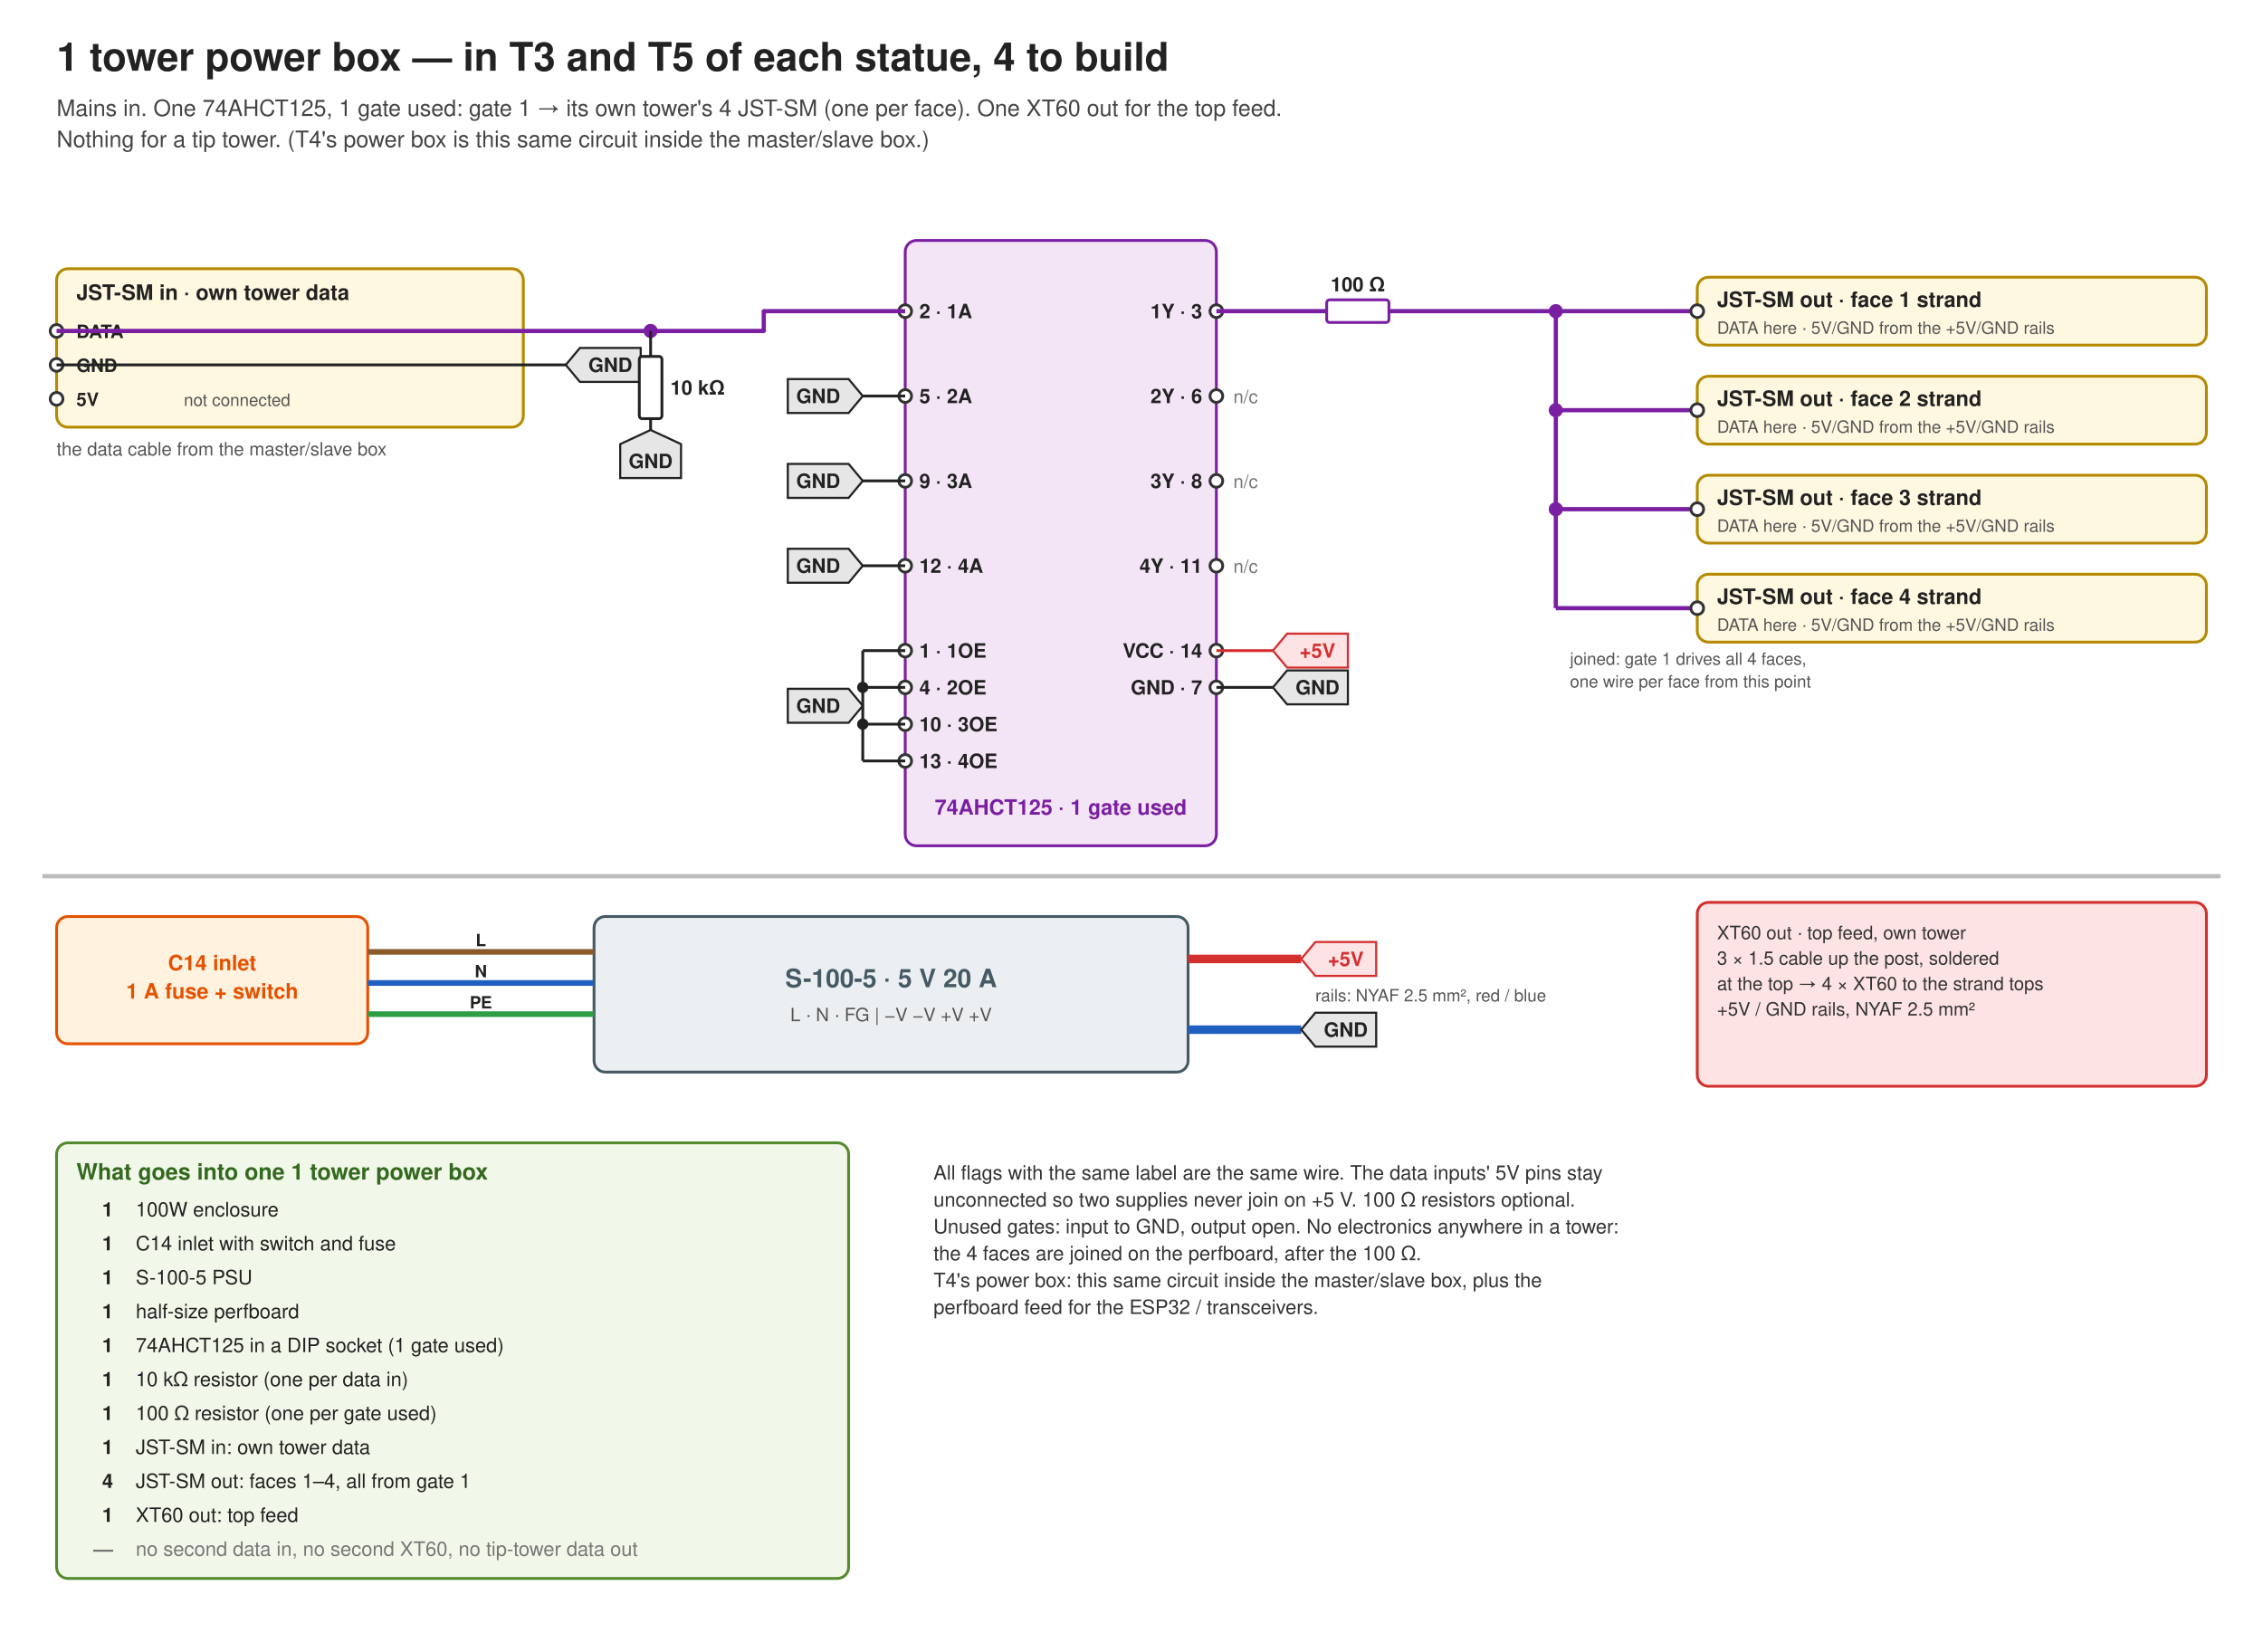
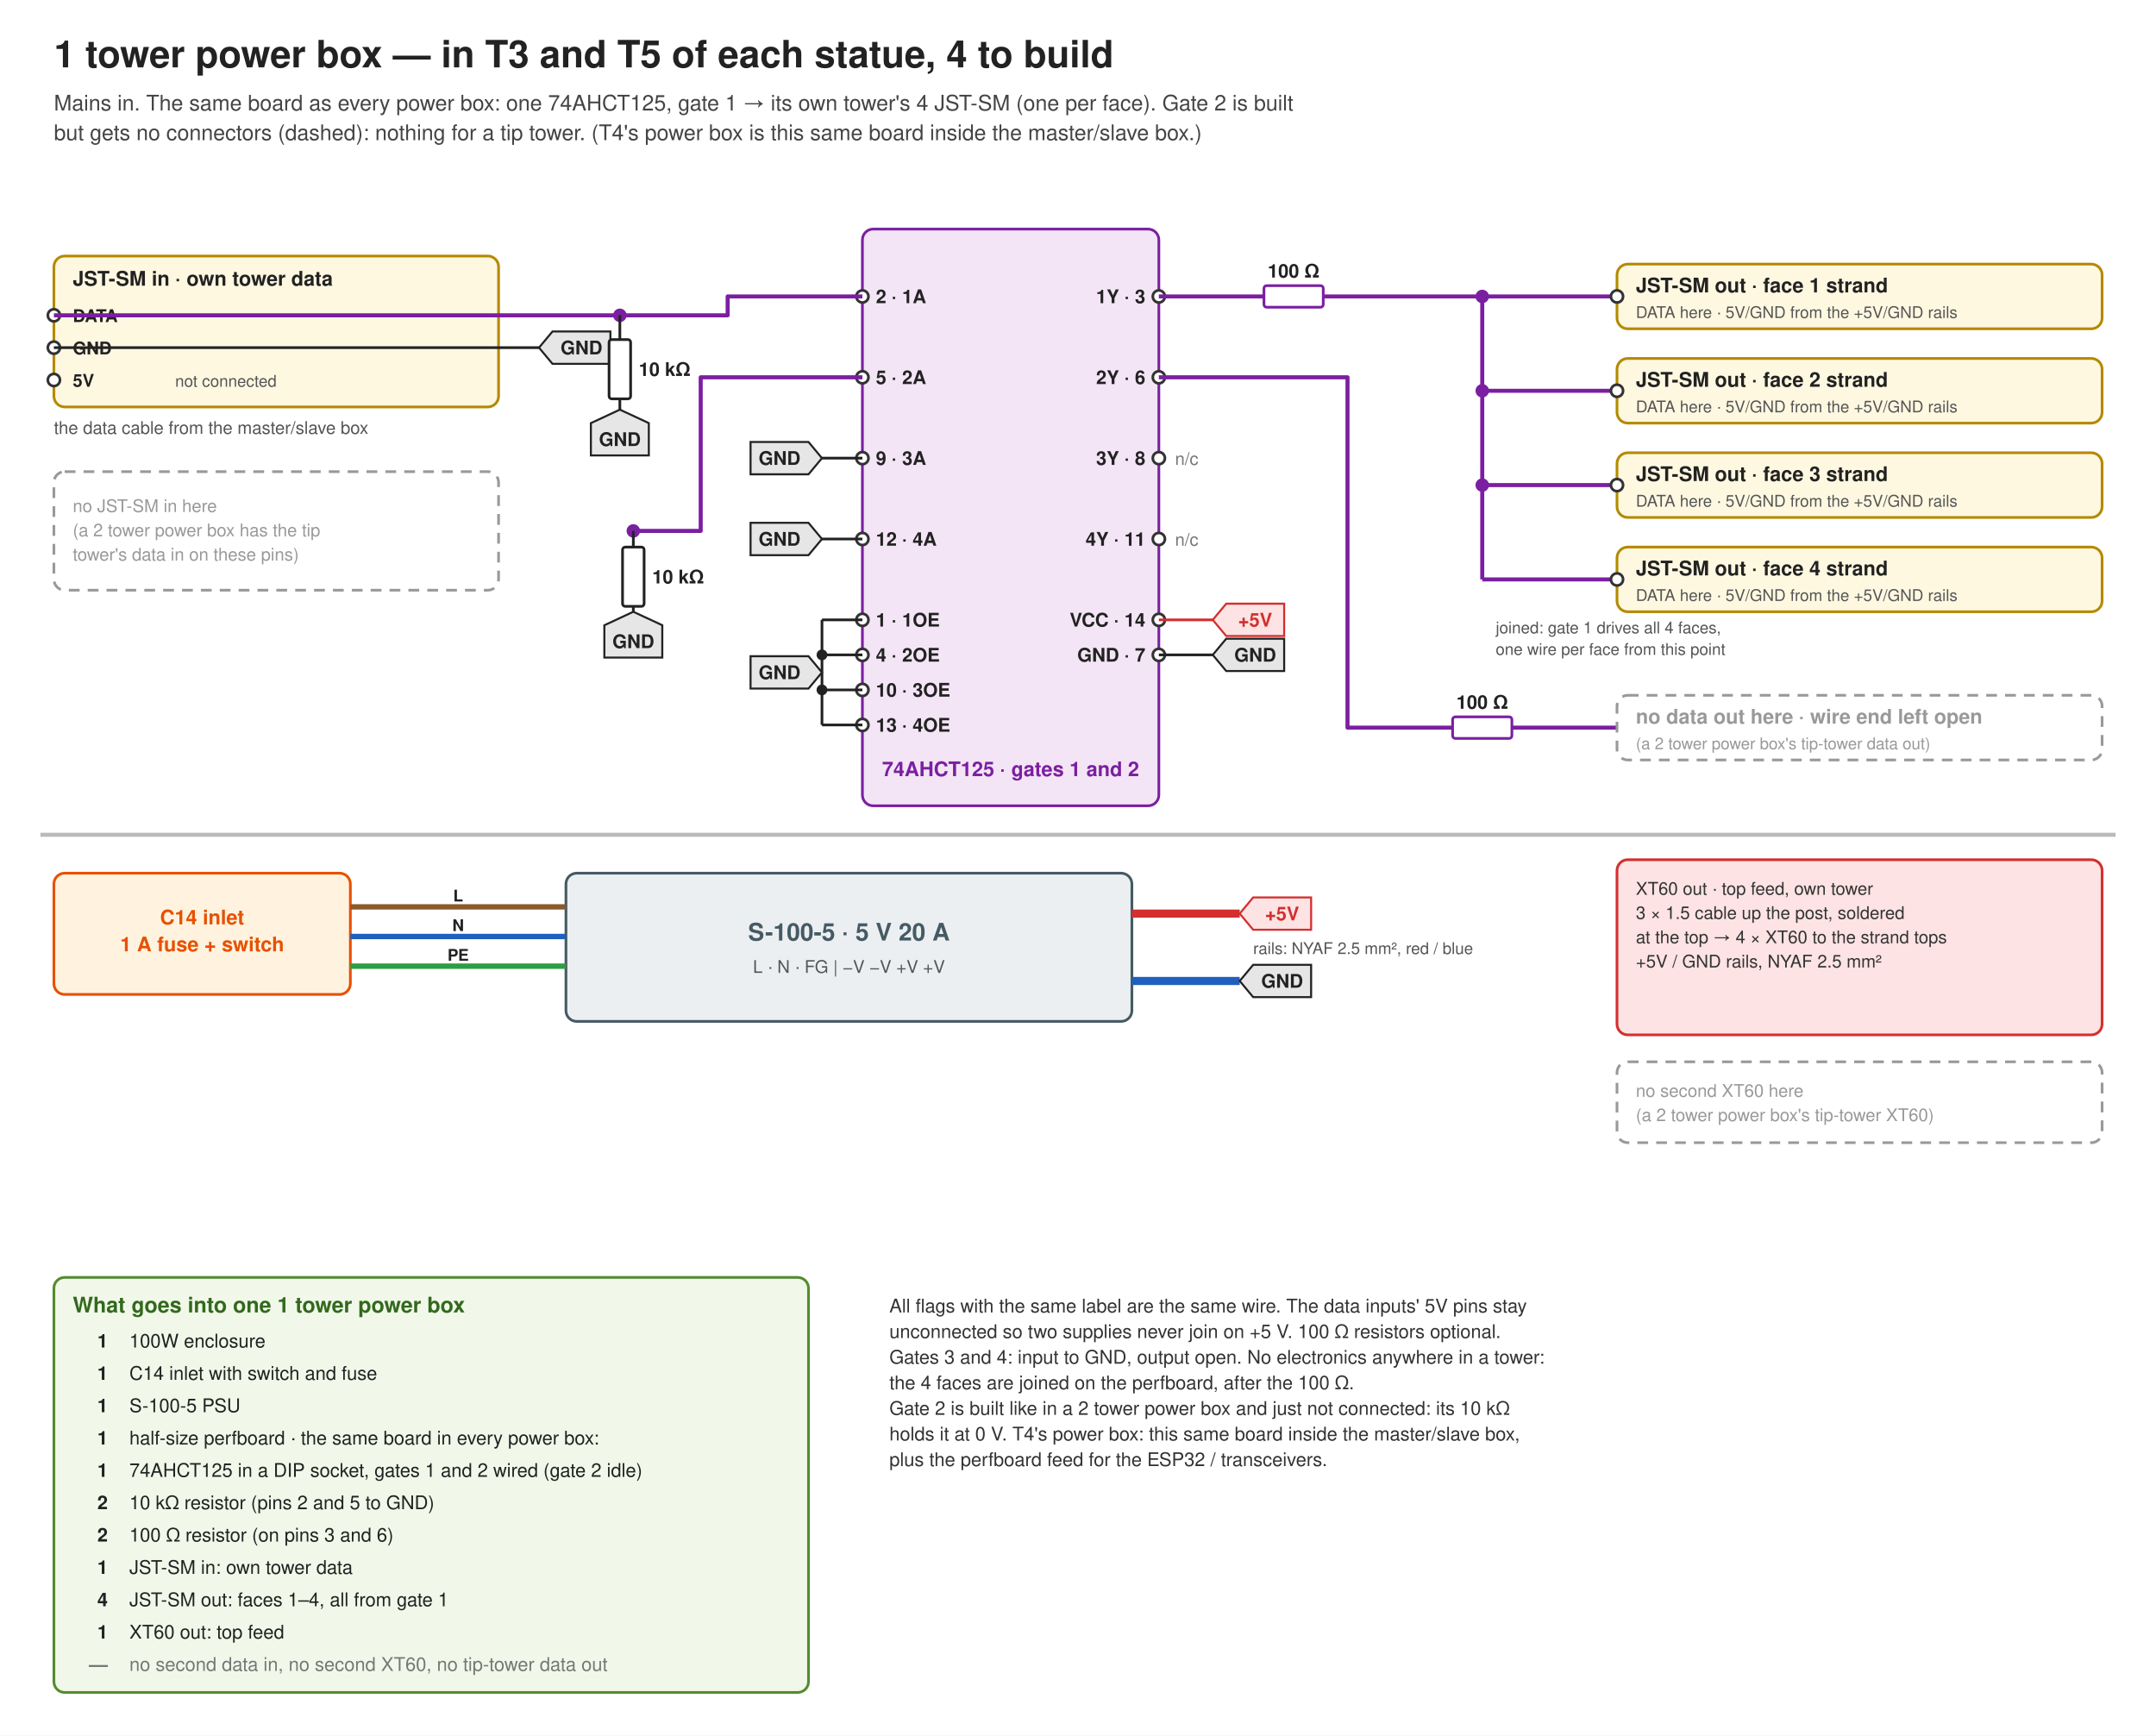
- <svg xmlns="http://www.w3.org/2000/svg" width="1600" height="1168" viewBox="0 0 1600 1168">
-   <rect x="0" y="0" width="1600" height="1168" rx="0" fill="#ffffff" stroke="none" stroke-width="2" />
+ <svg xmlns="http://www.w3.org/2000/svg" width="1600" height="1288" viewBox="0 0 1600 1288">
+   <rect x="0" y="0" width="1600" height="1288" rx="0" fill="#ffffff" stroke="none" stroke-width="2" />
  <text x="40" y="50" font-family="Helvetica, Arial, sans-serif" font-size="28" text-anchor="start" font-weight="bold" fill="#222">1 tower power box — in T3 and T5 of each statue, 4 to build</text>
-   <text x="40" y="82" font-family="Helvetica, Arial, sans-serif" font-size="16" text-anchor="start" font-weight="normal" fill="#444">Mains in. One 74AHCT125, 1 gate used: gate 1 → its own tower's 4 JST-SM (one per face). One XT60 out for the top feed.</text>
-   <text x="40" y="104" font-family="Helvetica, Arial, sans-serif" font-size="16" text-anchor="start" font-weight="normal" fill="#444">Nothing for a tip tower. (T4's power box is this same circuit inside the master/slave box.)</text>
+   <text x="40" y="82" font-family="Helvetica, Arial, sans-serif" font-size="16" text-anchor="start" font-weight="normal" fill="#444">Mains in. The same board as every power box: one 74AHCT125, gate 1 → its own tower's 4 JST-SM (one per face). Gate 2 is built</text>
+   <text x="40" y="104" font-family="Helvetica, Arial, sans-serif" font-size="16" text-anchor="start" font-weight="normal" fill="#444">but gets no connectors (dashed): nothing for a tip tower. (T4's power box is this same board inside the master/slave box.)</text>
  <rect x="640" y="170" width="220" height="428" rx="8" fill="#f3e5f5" stroke="#7b1fa2" stroke-width="2" />
  <circle cx="640" cy="220" r="4.5" fill="#fff" stroke="#333" stroke-width="2" />
  <text x="650" y="225" font-family="Helvetica, Arial, sans-serif" font-size="14" text-anchor="start" font-weight="bold" fill="#222">2 · 1A</text>
  <circle cx="860" cy="220" r="4.5" fill="#fff" stroke="#333" stroke-width="2" />
  <text x="850" y="225" font-family="Helvetica, Arial, sans-serif" font-size="14" text-anchor="end" font-weight="bold" fill="#222">1Y · 3</text>
  <circle cx="640" cy="280" r="4.5" fill="#fff" stroke="#333" stroke-width="2" />
  <text x="650" y="285" font-family="Helvetica, Arial, sans-serif" font-size="14" text-anchor="start" font-weight="bold" fill="#222">5 · 2A</text>
  <circle cx="860" cy="280" r="4.5" fill="#fff" stroke="#333" stroke-width="2" />
  <text x="850" y="285" font-family="Helvetica, Arial, sans-serif" font-size="14" text-anchor="end" font-weight="bold" fill="#222">2Y · 6</text>
-   <polyline points="640,280 610,280" fill="none" stroke="#222222" stroke-width="2" stroke-linejoin="round" />
-   <polygon points="610,280 600,268 557,268 557,292 600,292" fill="#e6e6e6" stroke="#222222" stroke-width="1.5" />
-   <text x="578.5" y="285" font-family="Helvetica, Arial, sans-serif" font-size="14" text-anchor="middle" font-weight="bold" fill="#222222">GND</text>
-   <text x="872" y="285" font-family="Helvetica, Arial, sans-serif" font-size="13" text-anchor="start" font-weight="normal" fill="#777">n/c</text>
  <circle cx="640" cy="340" r="4.5" fill="#fff" stroke="#333" stroke-width="2" />
  <text x="650" y="345" font-family="Helvetica, Arial, sans-serif" font-size="14" text-anchor="start" font-weight="bold" fill="#222">9 · 3A</text>
  <circle cx="860" cy="340" r="4.5" fill="#fff" stroke="#333" stroke-width="2" />
  <text x="850" y="345" font-family="Helvetica, Arial, sans-serif" font-size="14" text-anchor="end" font-weight="bold" fill="#222">3Y · 8</text>
  <polyline points="640,340 610,340" fill="none" stroke="#222222" stroke-width="2" stroke-linejoin="round" />
  <polygon points="610,340 600,328 557,328 557,352 600,352" fill="#e6e6e6" stroke="#222222" stroke-width="1.5" />
  <text x="578.5" y="345" font-family="Helvetica, Arial, sans-serif" font-size="14" text-anchor="middle" font-weight="bold" fill="#222222">GND</text>
  <text x="872" y="345" font-family="Helvetica, Arial, sans-serif" font-size="13" text-anchor="start" font-weight="normal" fill="#777">n/c</text>
  <circle cx="640" cy="400" r="4.5" fill="#fff" stroke="#333" stroke-width="2" />
  <text x="650" y="405" font-family="Helvetica, Arial, sans-serif" font-size="14" text-anchor="start" font-weight="bold" fill="#222">12 · 4A</text>
  <circle cx="860" cy="400" r="4.5" fill="#fff" stroke="#333" stroke-width="2" />
  <text x="850" y="405" font-family="Helvetica, Arial, sans-serif" font-size="14" text-anchor="end" font-weight="bold" fill="#222">4Y · 11</text>
  <polyline points="640,400 610,400" fill="none" stroke="#222222" stroke-width="2" stroke-linejoin="round" />
  <polygon points="610,400 600,388 557,388 557,412 600,412" fill="#e6e6e6" stroke="#222222" stroke-width="1.5" />
  <text x="578.5" y="405" font-family="Helvetica, Arial, sans-serif" font-size="14" text-anchor="middle" font-weight="bold" fill="#222222">GND</text>
  <text x="872" y="405" font-family="Helvetica, Arial, sans-serif" font-size="13" text-anchor="start" font-weight="normal" fill="#777">n/c</text>
  <circle cx="640" cy="460" r="4.5" fill="#fff" stroke="#333" stroke-width="2" />
  <text x="650" y="465" font-family="Helvetica, Arial, sans-serif" font-size="14" text-anchor="start" font-weight="bold" fill="#222">1 · 1OE</text>
  <polyline points="640,460 610,460" fill="none" stroke="#222222" stroke-width="2" stroke-linejoin="round" />
  <circle cx="640" cy="486" r="4.5" fill="#fff" stroke="#333" stroke-width="2" />
  <text x="650" y="491" font-family="Helvetica, Arial, sans-serif" font-size="14" text-anchor="start" font-weight="bold" fill="#222">4 · 2OE</text>
  <polyline points="640,486 610,486" fill="none" stroke="#222222" stroke-width="2" stroke-linejoin="round" />
  <circle cx="610" cy="486" r="4" fill="#222222" />
  <circle cx="640" cy="512" r="4.5" fill="#fff" stroke="#333" stroke-width="2" />
  <text x="650" y="517" font-family="Helvetica, Arial, sans-serif" font-size="14" text-anchor="start" font-weight="bold" fill="#222">10 · 3OE</text>
  <polyline points="640,512 610,512" fill="none" stroke="#222222" stroke-width="2" stroke-linejoin="round" />
  <circle cx="610" cy="512" r="4" fill="#222222" />
  <circle cx="640" cy="538" r="4.5" fill="#fff" stroke="#333" stroke-width="2" />
  <text x="650" y="543" font-family="Helvetica, Arial, sans-serif" font-size="14" text-anchor="start" font-weight="bold" fill="#222">13 · 4OE</text>
  <polyline points="640,538 610,538" fill="none" stroke="#222222" stroke-width="2" stroke-linejoin="round" />
  <polyline points="610,460 610,538" fill="none" stroke="#222222" stroke-width="2" stroke-linejoin="round" />
  <polygon points="610,499.0 600,487.0 557,487.0 557,511.0 600,511.0" fill="#e6e6e6" stroke="#222222" stroke-width="1.5" />
  <text x="578.5" y="504.0" font-family="Helvetica, Arial, sans-serif" font-size="14" text-anchor="middle" font-weight="bold" fill="#222222">GND</text>
  <circle cx="860" cy="460" r="4.5" fill="#fff" stroke="#333" stroke-width="2" />
  <text x="850" y="465" font-family="Helvetica, Arial, sans-serif" font-size="14" text-anchor="end" font-weight="bold" fill="#222">VCC · 14</text>
  <polyline points="860,460 900,460" fill="none" stroke="#d32f2f" stroke-width="2" stroke-linejoin="round" />
  <polygon points="900,460 910,448 953,448 953,472 910,472" fill="#fde3e3" stroke="#d32f2f" stroke-width="1.5" />
  <text x="931.5" y="465" font-family="Helvetica, Arial, sans-serif" font-size="14" text-anchor="middle" font-weight="bold" fill="#d32f2f">+5V</text>
  <circle cx="860" cy="486" r="4.5" fill="#fff" stroke="#333" stroke-width="2" />
  <text x="850" y="491" font-family="Helvetica, Arial, sans-serif" font-size="14" text-anchor="end" font-weight="bold" fill="#222">GND · 7</text>
  <polyline points="860,486 900,486" fill="none" stroke="#222222" stroke-width="2" stroke-linejoin="round" />
  <polygon points="900,486 910,474 953,474 953,498 910,498" fill="#e6e6e6" stroke="#222222" stroke-width="1.5" />
  <text x="931.5" y="491" font-family="Helvetica, Arial, sans-serif" font-size="14" text-anchor="middle" font-weight="bold" fill="#222222">GND</text>
-   <text x="750.0" y="576" font-family="Helvetica, Arial, sans-serif" font-size="15" text-anchor="middle" font-weight="bold" fill="#7b1fa2">74AHCT125 · 1 gate used</text>
+   <text x="750.0" y="576" font-family="Helvetica, Arial, sans-serif" font-size="15" text-anchor="middle" font-weight="bold" fill="#7b1fa2">74AHCT125 · gates 1 and 2</text>
  <rect x="40" y="190" width="330" height="112" rx="8" fill="#fff8e1" stroke="#b58900" stroke-width="2" />
  <text x="54" y="212" font-family="Helvetica, Arial, sans-serif" font-size="15" text-anchor="start" font-weight="bold" fill="#222">JST-SM in · own tower data</text>
  <circle cx="40" cy="234" r="4.5" fill="#fff" stroke="#333" stroke-width="2" />
  <text x="54" y="239" font-family="Helvetica, Arial, sans-serif" font-size="13" text-anchor="start" font-weight="bold" fill="#222">DATA</text>
  <circle cx="40" cy="258" r="4.5" fill="#fff" stroke="#333" stroke-width="2" />
  <text x="54" y="263" font-family="Helvetica, Arial, sans-serif" font-size="13" text-anchor="start" font-weight="bold" fill="#222">GND</text>
  <circle cx="40" cy="282" r="4.5" fill="#fff" stroke="#333" stroke-width="2" />
  <text x="54" y="287" font-family="Helvetica, Arial, sans-serif" font-size="13" text-anchor="start" font-weight="bold" fill="#222">5V</text>
  <text x="130" y="287" font-family="Helvetica, Arial, sans-serif" font-size="12" text-anchor="start" font-weight="normal" fill="#555">not connected</text>
  <text x="40" y="322" font-family="Helvetica, Arial, sans-serif" font-size="13" text-anchor="start" font-weight="normal" fill="#555">the data cable from the master/slave box</text>
  <polyline points="40,258 400,258" fill="none" stroke="#222222" stroke-width="2" stroke-linejoin="round" />
  <polygon points="400,258 410,246 453,246 453,270 410,270" fill="#e6e6e6" stroke="#222222" stroke-width="1.5" />
  <text x="431.5" y="263" font-family="Helvetica, Arial, sans-serif" font-size="14" text-anchor="middle" font-weight="bold" fill="#222222">GND</text>
  <polyline points="40,234 540,234 540,220 640,220" fill="none" stroke="#7b1fa2" stroke-width="3" stroke-linejoin="round" />
  <circle cx="460" cy="234" r="5" fill="#7b1fa2" />
  <polyline points="460,234 460,304" fill="none" stroke="#222222" stroke-width="2" stroke-linejoin="round" />
  <rect x="452" y="252" width="16" height="44" rx="2" fill="#fff" stroke="#222222" stroke-width="2" />
  <text x="474" y="279" font-family="Helvetica, Arial, sans-serif" font-size="14" text-anchor="start" font-weight="bold" fill="#222">10 kΩ</text>
  <polygon points="460,304 481.5,314 481.5,338 438.5,338 438.5,314" fill="#e6e6e6" stroke="#222222" stroke-width="1.5" />
  <text x="460" y="331" font-family="Helvetica, Arial, sans-serif" font-size="14" text-anchor="middle" font-weight="bold" fill="#222222">GND</text>
  <polyline points="860,220 1100,220" fill="none" stroke="#7b1fa2" stroke-width="3" stroke-linejoin="round" />
  <rect x="938" y="212" width="44" height="16" rx="2" fill="#fff" stroke="#7b1fa2" stroke-width="2" />
  <text x="960" y="206" font-family="Helvetica, Arial, sans-serif" font-size="14" text-anchor="middle" font-weight="bold" fill="#222">100 Ω</text>
  <polyline points="1100,220 1100,430" fill="none" stroke="#7b1fa2" stroke-width="3" stroke-linejoin="round" />
  <polyline points="1100,220 1200,220" fill="none" stroke="#7b1fa2" stroke-width="3" stroke-linejoin="round" />
  <rect x="1200" y="196" width="360" height="48" rx="8" fill="#fff8e1" stroke="#b58900" stroke-width="2" />
  <circle cx="1200" cy="220" r="4.5" fill="#fff" stroke="#333" stroke-width="2" />
  <text x="1214" y="217" font-family="Helvetica, Arial, sans-serif" font-size="15" text-anchor="start" font-weight="bold" fill="#222">JST-SM out · face 1 strand</text>
  <text x="1214" y="236" font-family="Helvetica, Arial, sans-serif" font-size="12" text-anchor="start" font-weight="normal" fill="#555">DATA here · 5V/GND from the +5V/GND rails</text>
  <polyline points="1100,290 1200,290" fill="none" stroke="#7b1fa2" stroke-width="3" stroke-linejoin="round" />
  <circle cx="1100" cy="290" r="5" fill="#7b1fa2" />
  <rect x="1200" y="266" width="360" height="48" rx="8" fill="#fff8e1" stroke="#b58900" stroke-width="2" />
  <circle cx="1200" cy="290" r="4.5" fill="#fff" stroke="#333" stroke-width="2" />
  <text x="1214" y="287" font-family="Helvetica, Arial, sans-serif" font-size="15" text-anchor="start" font-weight="bold" fill="#222">JST-SM out · face 2 strand</text>
  <text x="1214" y="306" font-family="Helvetica, Arial, sans-serif" font-size="12" text-anchor="start" font-weight="normal" fill="#555">DATA here · 5V/GND from the +5V/GND rails</text>
  <polyline points="1100,360 1200,360" fill="none" stroke="#7b1fa2" stroke-width="3" stroke-linejoin="round" />
  <circle cx="1100" cy="360" r="5" fill="#7b1fa2" />
  <rect x="1200" y="336" width="360" height="48" rx="8" fill="#fff8e1" stroke="#b58900" stroke-width="2" />
  <circle cx="1200" cy="360" r="4.5" fill="#fff" stroke="#333" stroke-width="2" />
  <text x="1214" y="357" font-family="Helvetica, Arial, sans-serif" font-size="15" text-anchor="start" font-weight="bold" fill="#222">JST-SM out · face 3 strand</text>
  <text x="1214" y="376" font-family="Helvetica, Arial, sans-serif" font-size="12" text-anchor="start" font-weight="normal" fill="#555">DATA here · 5V/GND from the +5V/GND rails</text>
  <polyline points="1100,430 1200,430" fill="none" stroke="#7b1fa2" stroke-width="3" stroke-linejoin="round" />
  <rect x="1200" y="406" width="360" height="48" rx="8" fill="#fff8e1" stroke="#b58900" stroke-width="2" />
  <circle cx="1200" cy="430" r="4.5" fill="#fff" stroke="#333" stroke-width="2" />
  <text x="1214" y="427" font-family="Helvetica, Arial, sans-serif" font-size="15" text-anchor="start" font-weight="bold" fill="#222">JST-SM out · face 4 strand</text>
  <text x="1214" y="446" font-family="Helvetica, Arial, sans-serif" font-size="12" text-anchor="start" font-weight="normal" fill="#555">DATA here · 5V/GND from the +5V/GND rails</text>
  <circle cx="1100" cy="220" r="5" fill="#7b1fa2" />
  <text x="1110" y="470" font-family="Helvetica, Arial, sans-serif" font-size="12" text-anchor="start" font-weight="normal" fill="#555">joined: gate 1 drives all 4 faces,</text>
  <text x="1110" y="486" font-family="Helvetica, Arial, sans-serif" font-size="12" text-anchor="start" font-weight="normal" fill="#555">one wire per face from this point</text>
+   <rect x="40" y="350" width="330" height="88" rx="8" fill="none" stroke="#999" stroke-width="2" stroke-dasharray="8 6" />
+   <text x="54" y="380" font-family="Helvetica, Arial, sans-serif" font-size="13" text-anchor="start" font-weight="normal" fill="#999">no JST-SM in here</text>
+   <text x="54" y="398" font-family="Helvetica, Arial, sans-serif" font-size="13" text-anchor="start" font-weight="normal" fill="#999">(a 2 tower power box has the tip</text>
+   <text x="54" y="416" font-family="Helvetica, Arial, sans-serif" font-size="13" text-anchor="start" font-weight="normal" fill="#999">tower's data in on these pins)</text>
+   <polyline points="470,394 520,394 520,280 640,280" fill="none" stroke="#7b1fa2" stroke-width="3" stroke-linejoin="round" />
+   <circle cx="470" cy="394" r="5" fill="#7b1fa2" />
+   <polyline points="470,394 470,454" fill="none" stroke="#222222" stroke-width="2" stroke-linejoin="round" />
+   <rect x="462" y="406" width="16" height="44" rx="2" fill="#fff" stroke="#222222" stroke-width="2" />
+   <text x="484" y="433" font-family="Helvetica, Arial, sans-serif" font-size="14" text-anchor="start" font-weight="bold" fill="#222">10 kΩ</text>
+   <polygon points="470,454 491.5,464 491.5,488 448.5,488 448.5,464" fill="#e6e6e6" stroke="#222222" stroke-width="1.5" />
+   <text x="470" y="481" font-family="Helvetica, Arial, sans-serif" font-size="14" text-anchor="middle" font-weight="bold" fill="#222222">GND</text>
+   <polyline points="860,280 1000,280 1000,540 1200,540" fill="none" stroke="#7b1fa2" stroke-width="3" stroke-linejoin="round" />
+   <rect x="1078" y="532" width="44" height="16" rx="2" fill="#fff" stroke="#7b1fa2" stroke-width="2" />
+   <text x="1100" y="526" font-family="Helvetica, Arial, sans-serif" font-size="14" text-anchor="middle" font-weight="bold" fill="#222">100 Ω</text>
+   <rect x="1200" y="516" width="360" height="48" rx="8" fill="none" stroke="#999" stroke-width="2" stroke-dasharray="8 6" />
+   <text x="1214" y="537" font-family="Helvetica, Arial, sans-serif" font-size="15" text-anchor="start" font-weight="bold" fill="#999">no data out here · wire end left open</text>
+   <text x="1214" y="556" font-family="Helvetica, Arial, sans-serif" font-size="12" text-anchor="start" font-weight="normal" fill="#999">(a 2 tower power box's tip-tower data out)</text>
  <rect x="30" y="618" width="1540" height="3" rx="0" fill="#bbb" stroke="none" stroke-width="2" />
  <rect x="40" y="648" width="220" height="90" rx="8" fill="#fff3e0" stroke="#e65100" stroke-width="2" />
  <text x="150" y="686" font-family="Helvetica, Arial, sans-serif" font-size="15" text-anchor="middle" font-weight="bold" fill="#e65100">C14 inlet</text>
  <text x="150" y="706" font-family="Helvetica, Arial, sans-serif" font-size="15" text-anchor="middle" font-weight="bold" fill="#e65100">1 A fuse + switch</text>
  <rect x="420" y="648" width="420" height="110" rx="8" fill="#eceff1" stroke="#455a64" stroke-width="2" />
  <text x="630" y="698" font-family="Helvetica, Arial, sans-serif" font-size="18" text-anchor="middle" font-weight="bold" fill="#455a64">S-100-5 · 5 V 20 A</text>
  <text x="630" y="722" font-family="Helvetica, Arial, sans-serif" font-size="13" text-anchor="middle" font-weight="normal" fill="#555">L · N · FG   |   −V −V +V +V</text>
  <polyline points="260,673 420,673" fill="none" stroke="#8b5a2b" stroke-width="4" stroke-linejoin="round" />
  <text x="340" y="669" font-family="Helvetica, Arial, sans-serif" font-size="12" text-anchor="middle" font-weight="bold" fill="#222">L</text>
  <polyline points="260,695 420,695" fill="none" stroke="#1f5fbf" stroke-width="4" stroke-linejoin="round" />
  <text x="340" y="691" font-family="Helvetica, Arial, sans-serif" font-size="12" text-anchor="middle" font-weight="bold" fill="#222">N</text>
  <polyline points="260,717 420,717" fill="none" stroke="#2e9e44" stroke-width="4" stroke-linejoin="round" />
  <text x="340" y="713" font-family="Helvetica, Arial, sans-serif" font-size="12" text-anchor="middle" font-weight="bold" fill="#222">PE</text>
  <polyline points="840,678 920,678" fill="none" stroke="#d32f2f" stroke-width="6" stroke-linejoin="round" />
  <polygon points="920,678 930,666 973,666 973,690 930,690" fill="#fde3e3" stroke="#d32f2f" stroke-width="1.5" />
  <text x="951.5" y="683" font-family="Helvetica, Arial, sans-serif" font-size="14" text-anchor="middle" font-weight="bold" fill="#d32f2f">+5V</text>
  <polyline points="840,728 920,728" fill="none" stroke="#1f5fbf" stroke-width="6" stroke-linejoin="round" />
  <polygon points="920,728 930,716 973,716 973,740 930,740" fill="#e6e6e6" stroke="#222222" stroke-width="1.5" />
  <text x="951.5" y="733" font-family="Helvetica, Arial, sans-serif" font-size="14" text-anchor="middle" font-weight="bold" fill="#222222">GND</text>
  <text x="930" y="708" font-family="Helvetica, Arial, sans-serif" font-size="12" text-anchor="start" font-weight="normal" fill="#555">rails: NYAF 2.5 mm², red / blue</text>
  <rect x="1200" y="638" width="360" height="130" rx="8" fill="#fde3e3" stroke="#d32f2f" stroke-width="2" />
  <text x="1214" y="664" font-family="Helvetica, Arial, sans-serif" font-size="13" text-anchor="start" font-weight="normal" fill="#333">XT60 out · top feed, own tower</text>
  <text x="1214" y="682" font-family="Helvetica, Arial, sans-serif" font-size="13" text-anchor="start" font-weight="normal" fill="#333">3 × 1.5 cable up the post, soldered</text>
  <text x="1214" y="700" font-family="Helvetica, Arial, sans-serif" font-size="13" text-anchor="start" font-weight="normal" fill="#333">at the top → 4 × XT60 to the strand tops</text>
  <text x="1214" y="718" font-family="Helvetica, Arial, sans-serif" font-size="13" text-anchor="start" font-weight="normal" fill="#333">+5V / GND rails, NYAF 2.5 mm²</text>
-   <rect x="40" y="808" width="560" height="308" rx="8" fill="#f1f8e9" stroke="#558b2f" stroke-width="2" />
-   <text x="54" y="834" font-family="Helvetica, Arial, sans-serif" font-size="16" text-anchor="start" font-weight="bold" fill="#33691e">What goes into one 1 tower power box</text>
-   <text x="80" y="860" font-family="Helvetica, Arial, sans-serif" font-size="14" text-anchor="end" font-weight="bold" fill="#222">1</text>
-   <text x="96" y="860" font-family="Helvetica, Arial, sans-serif" font-size="14" text-anchor="start" font-weight="normal" fill="#222">100W enclosure</text>
-   <text x="80" y="884" font-family="Helvetica, Arial, sans-serif" font-size="14" text-anchor="end" font-weight="bold" fill="#222">1</text>
-   <text x="96" y="884" font-family="Helvetica, Arial, sans-serif" font-size="14" text-anchor="start" font-weight="normal" fill="#222">C14 inlet with switch and fuse</text>
-   <text x="80" y="908" font-family="Helvetica, Arial, sans-serif" font-size="14" text-anchor="end" font-weight="bold" fill="#222">1</text>
-   <text x="96" y="908" font-family="Helvetica, Arial, sans-serif" font-size="14" text-anchor="start" font-weight="normal" fill="#222">S-100-5 PSU</text>
-   <text x="80" y="932" font-family="Helvetica, Arial, sans-serif" font-size="14" text-anchor="end" font-weight="bold" fill="#222">1</text>
-   <text x="96" y="932" font-family="Helvetica, Arial, sans-serif" font-size="14" text-anchor="start" font-weight="normal" fill="#222">half-size perfboard</text>
-   <text x="80" y="956" font-family="Helvetica, Arial, sans-serif" font-size="14" text-anchor="end" font-weight="bold" fill="#222">1</text>
-   <text x="96" y="956" font-family="Helvetica, Arial, sans-serif" font-size="14" text-anchor="start" font-weight="normal" fill="#222">74AHCT125 in a DIP socket (1 gate used)</text>
-   <text x="80" y="980" font-family="Helvetica, Arial, sans-serif" font-size="14" text-anchor="end" font-weight="bold" fill="#222">1</text>
-   <text x="96" y="980" font-family="Helvetica, Arial, sans-serif" font-size="14" text-anchor="start" font-weight="normal" fill="#222">10 kΩ resistor (one per data in)</text>
-   <text x="80" y="1004" font-family="Helvetica, Arial, sans-serif" font-size="14" text-anchor="end" font-weight="bold" fill="#222">1</text>
-   <text x="96" y="1004" font-family="Helvetica, Arial, sans-serif" font-size="14" text-anchor="start" font-weight="normal" fill="#222">100 Ω resistor (one per gate used)</text>
-   <text x="80" y="1028" font-family="Helvetica, Arial, sans-serif" font-size="14" text-anchor="end" font-weight="bold" fill="#222">1</text>
-   <text x="96" y="1028" font-family="Helvetica, Arial, sans-serif" font-size="14" text-anchor="start" font-weight="normal" fill="#222">JST-SM in: own tower data</text>
-   <text x="80" y="1052" font-family="Helvetica, Arial, sans-serif" font-size="14" text-anchor="end" font-weight="bold" fill="#222">4</text>
-   <text x="96" y="1052" font-family="Helvetica, Arial, sans-serif" font-size="14" text-anchor="start" font-weight="normal" fill="#222">JST-SM out: faces 1–4, all from gate 1</text>
-   <text x="80" y="1076" font-family="Helvetica, Arial, sans-serif" font-size="14" text-anchor="end" font-weight="bold" fill="#222">1</text>
-   <text x="96" y="1076" font-family="Helvetica, Arial, sans-serif" font-size="14" text-anchor="start" font-weight="normal" fill="#222">XT60 out: top feed</text>
-   <text x="80" y="1100" font-family="Helvetica, Arial, sans-serif" font-size="14" text-anchor="end" font-weight="bold" fill="#777">—</text>
-   <text x="96" y="1100" font-family="Helvetica, Arial, sans-serif" font-size="14" text-anchor="start" font-weight="normal" fill="#777">no second data in, no second XT60, no tip-tower data out</text>
-   <text x="660" y="834" font-family="Helvetica, Arial, sans-serif" font-size="14" text-anchor="start" font-weight="normal" fill="#333">All flags with the same label are the same wire. The data inputs' 5V pins stay</text>
-   <text x="660" y="853" font-family="Helvetica, Arial, sans-serif" font-size="14" text-anchor="start" font-weight="normal" fill="#333">unconnected so two supplies never join on +5 V. 100 Ω resistors optional.</text>
-   <text x="660" y="872" font-family="Helvetica, Arial, sans-serif" font-size="14" text-anchor="start" font-weight="normal" fill="#333">Unused gates: input to GND, output open. No electronics anywhere in a tower:</text>
-   <text x="660" y="891" font-family="Helvetica, Arial, sans-serif" font-size="14" text-anchor="start" font-weight="normal" fill="#333">the 4 faces are joined on the perfboard, after the 100 Ω.</text>
-   <text x="660" y="910" font-family="Helvetica, Arial, sans-serif" font-size="14" text-anchor="start" font-weight="normal" fill="#333">T4's power box: this same circuit inside the master/slave box, plus the</text>
-   <text x="660" y="929" font-family="Helvetica, Arial, sans-serif" font-size="14" text-anchor="start" font-weight="normal" fill="#333">perfboard feed for the ESP32 / transceivers.</text>
+   <rect x="1200" y="788" width="360" height="60" rx="8" fill="none" stroke="#999" stroke-width="2" stroke-dasharray="8 6" />
+   <text x="1214" y="814" font-family="Helvetica, Arial, sans-serif" font-size="13" text-anchor="start" font-weight="normal" fill="#999">no second XT60 here</text>
+   <text x="1214" y="832" font-family="Helvetica, Arial, sans-serif" font-size="13" text-anchor="start" font-weight="normal" fill="#999">(a 2 tower power box's tip-tower XT60)</text>
+   <rect x="40" y="948" width="560" height="308" rx="8" fill="#f1f8e9" stroke="#558b2f" stroke-width="2" />
+   <text x="54" y="974" font-family="Helvetica, Arial, sans-serif" font-size="16" text-anchor="start" font-weight="bold" fill="#33691e">What goes into one 1 tower power box</text>
+   <text x="80" y="1000" font-family="Helvetica, Arial, sans-serif" font-size="14" text-anchor="end" font-weight="bold" fill="#222">1</text>
+   <text x="96" y="1000" font-family="Helvetica, Arial, sans-serif" font-size="14" text-anchor="start" font-weight="normal" fill="#222">100W enclosure</text>
+   <text x="80" y="1024" font-family="Helvetica, Arial, sans-serif" font-size="14" text-anchor="end" font-weight="bold" fill="#222">1</text>
+   <text x="96" y="1024" font-family="Helvetica, Arial, sans-serif" font-size="14" text-anchor="start" font-weight="normal" fill="#222">C14 inlet with switch and fuse</text>
+   <text x="80" y="1048" font-family="Helvetica, Arial, sans-serif" font-size="14" text-anchor="end" font-weight="bold" fill="#222">1</text>
+   <text x="96" y="1048" font-family="Helvetica, Arial, sans-serif" font-size="14" text-anchor="start" font-weight="normal" fill="#222">S-100-5 PSU</text>
+   <text x="80" y="1072" font-family="Helvetica, Arial, sans-serif" font-size="14" text-anchor="end" font-weight="bold" fill="#222">1</text>
+   <text x="96" y="1072" font-family="Helvetica, Arial, sans-serif" font-size="14" text-anchor="start" font-weight="normal" fill="#222">half-size perfboard · the same board in every power box:</text>
+   <text x="80" y="1096" font-family="Helvetica, Arial, sans-serif" font-size="14" text-anchor="end" font-weight="bold" fill="#222">1</text>
+   <text x="96" y="1096" font-family="Helvetica, Arial, sans-serif" font-size="14" text-anchor="start" font-weight="normal" fill="#222">74AHCT125 in a DIP socket, gates 1 and 2 wired (gate 2 idle)</text>
+   <text x="80" y="1120" font-family="Helvetica, Arial, sans-serif" font-size="14" text-anchor="end" font-weight="bold" fill="#222">2</text>
+   <text x="96" y="1120" font-family="Helvetica, Arial, sans-serif" font-size="14" text-anchor="start" font-weight="normal" fill="#222">10 kΩ resistor (pins 2 and 5 to GND)</text>
+   <text x="80" y="1144" font-family="Helvetica, Arial, sans-serif" font-size="14" text-anchor="end" font-weight="bold" fill="#222">2</text>
+   <text x="96" y="1144" font-family="Helvetica, Arial, sans-serif" font-size="14" text-anchor="start" font-weight="normal" fill="#222">100 Ω resistor (on pins 3 and 6)</text>
+   <text x="80" y="1168" font-family="Helvetica, Arial, sans-serif" font-size="14" text-anchor="end" font-weight="bold" fill="#222">1</text>
+   <text x="96" y="1168" font-family="Helvetica, Arial, sans-serif" font-size="14" text-anchor="start" font-weight="normal" fill="#222">JST-SM in: own tower data</text>
+   <text x="80" y="1192" font-family="Helvetica, Arial, sans-serif" font-size="14" text-anchor="end" font-weight="bold" fill="#222">4</text>
+   <text x="96" y="1192" font-family="Helvetica, Arial, sans-serif" font-size="14" text-anchor="start" font-weight="normal" fill="#222">JST-SM out: faces 1–4, all from gate 1</text>
+   <text x="80" y="1216" font-family="Helvetica, Arial, sans-serif" font-size="14" text-anchor="end" font-weight="bold" fill="#222">1</text>
+   <text x="96" y="1216" font-family="Helvetica, Arial, sans-serif" font-size="14" text-anchor="start" font-weight="normal" fill="#222">XT60 out: top feed</text>
+   <text x="80" y="1240" font-family="Helvetica, Arial, sans-serif" font-size="14" text-anchor="end" font-weight="bold" fill="#777">—</text>
+   <text x="96" y="1240" font-family="Helvetica, Arial, sans-serif" font-size="14" text-anchor="start" font-weight="normal" fill="#777">no second data in, no second XT60, no tip-tower data out</text>
+   <text x="660" y="974" font-family="Helvetica, Arial, sans-serif" font-size="14" text-anchor="start" font-weight="normal" fill="#333">All flags with the same label are the same wire. The data inputs' 5V pins stay</text>
+   <text x="660" y="993" font-family="Helvetica, Arial, sans-serif" font-size="14" text-anchor="start" font-weight="normal" fill="#333">unconnected so two supplies never join on +5 V. 100 Ω resistors optional.</text>
+   <text x="660" y="1012" font-family="Helvetica, Arial, sans-serif" font-size="14" text-anchor="start" font-weight="normal" fill="#333">Gates 3 and 4: input to GND, output open. No electronics anywhere in a tower:</text>
+   <text x="660" y="1031" font-family="Helvetica, Arial, sans-serif" font-size="14" text-anchor="start" font-weight="normal" fill="#333">the 4 faces are joined on the perfboard, after the 100 Ω.</text>
+   <text x="660" y="1050" font-family="Helvetica, Arial, sans-serif" font-size="14" text-anchor="start" font-weight="normal" fill="#333">Gate 2 is built like in a 2 tower power box and just not connected: its 10 kΩ</text>
+   <text x="660" y="1069" font-family="Helvetica, Arial, sans-serif" font-size="14" text-anchor="start" font-weight="normal" fill="#333">holds it at 0 V. T4's power box: this same board inside the master/slave box,</text>
+   <text x="660" y="1088" font-family="Helvetica, Arial, sans-serif" font-size="14" text-anchor="start" font-weight="normal" fill="#333">plus the perfboard feed for the ESP32 / transceivers.</text>
</svg>
